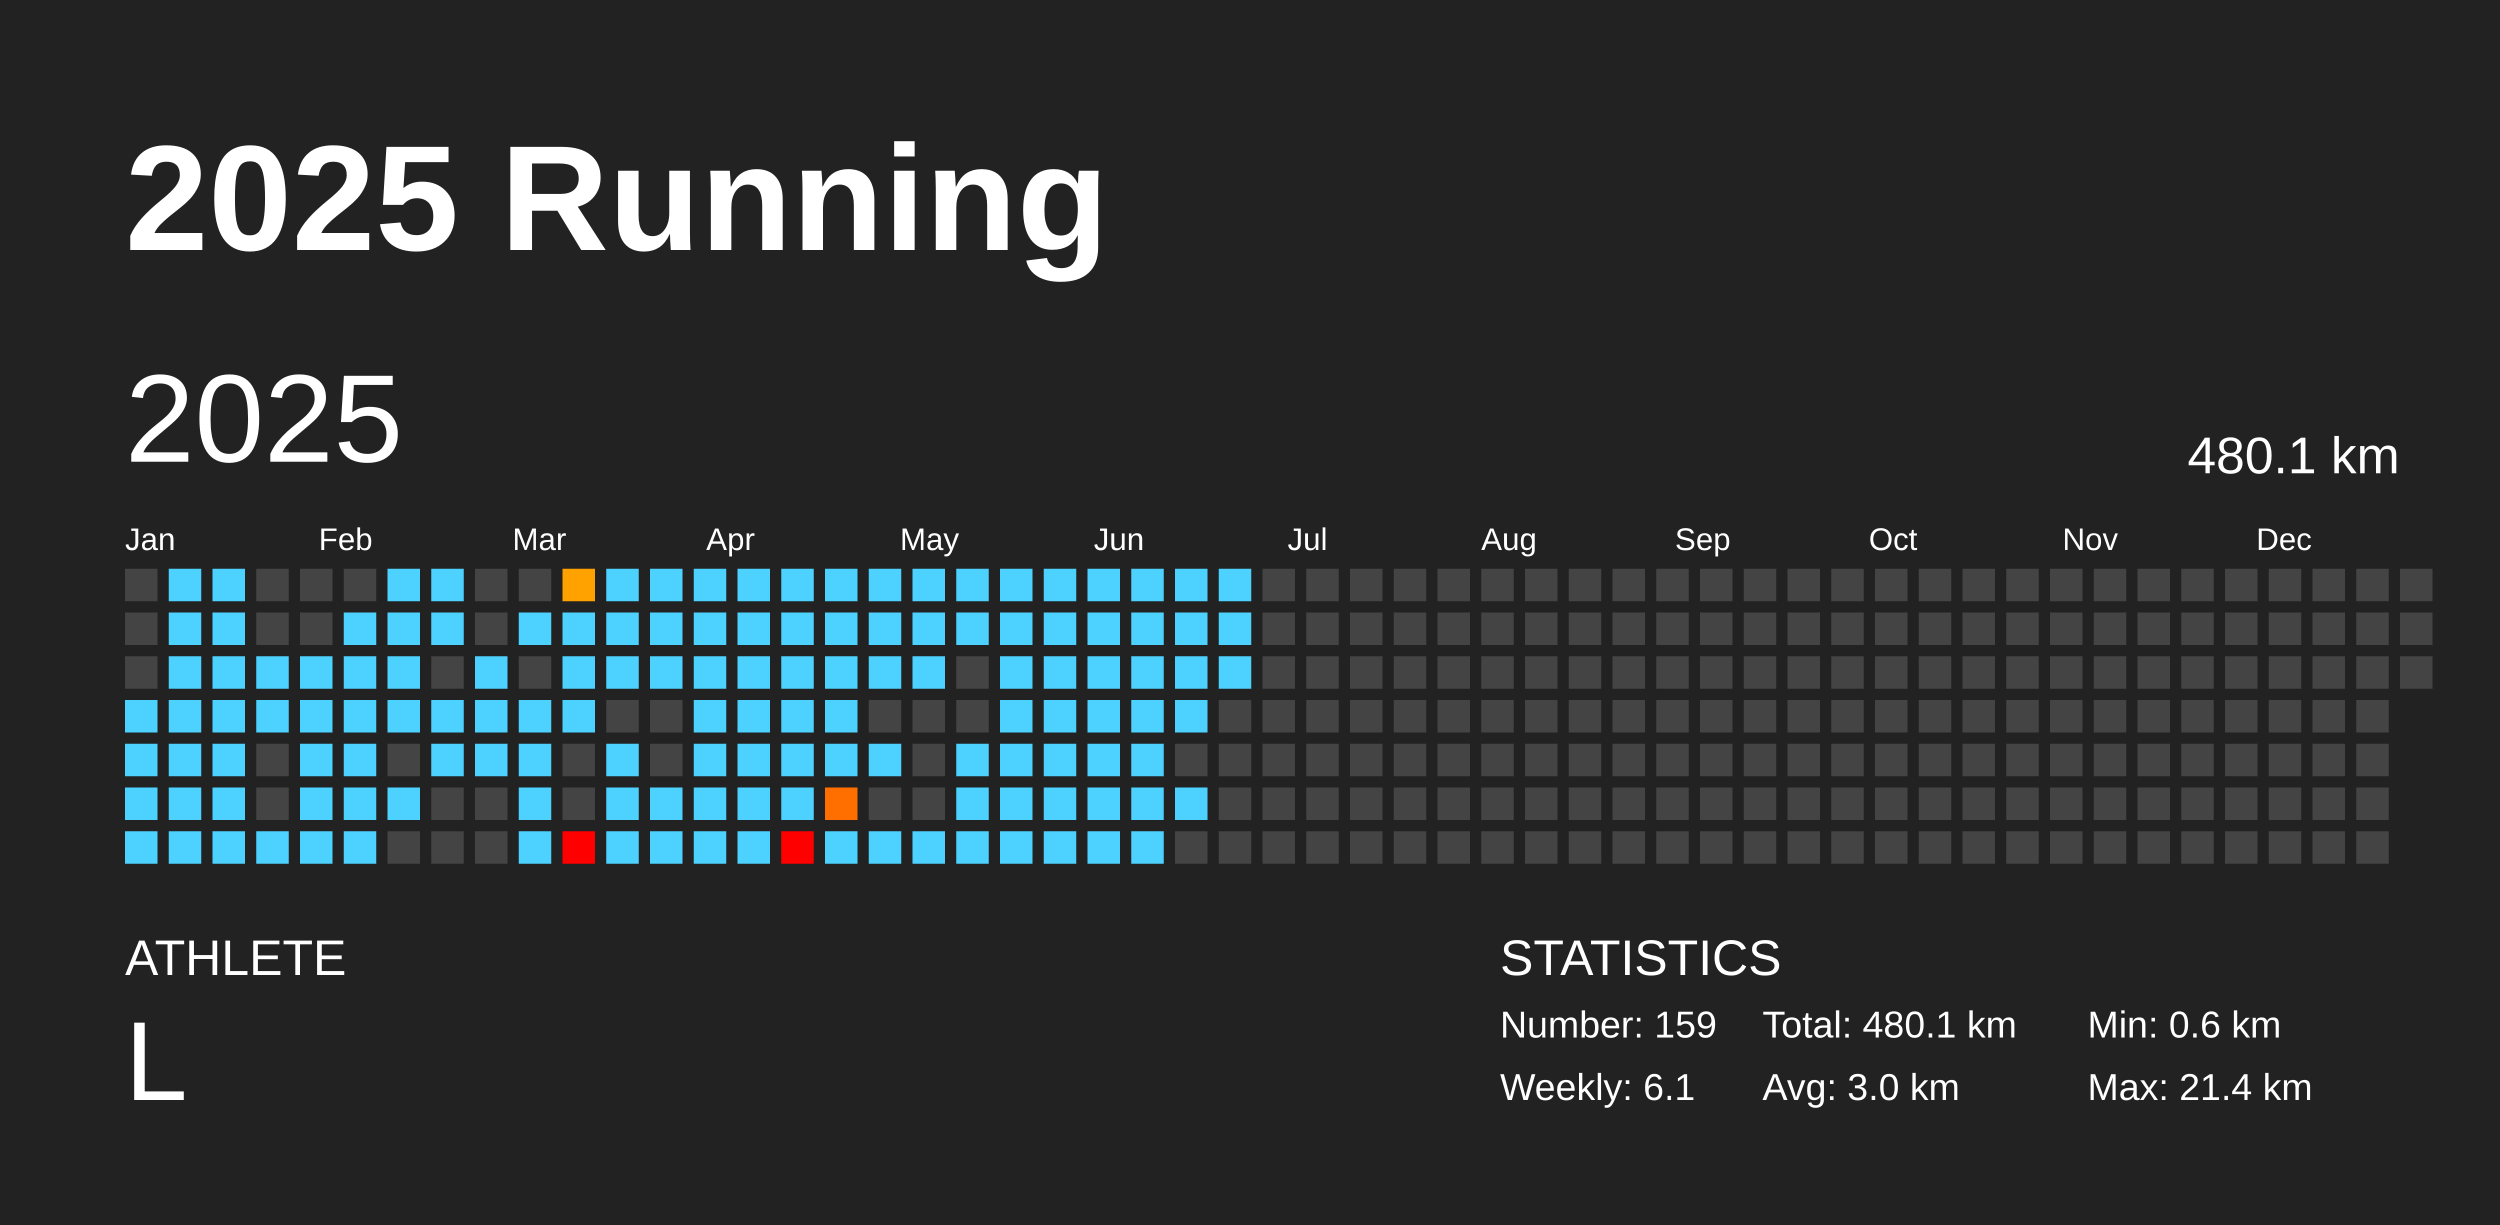
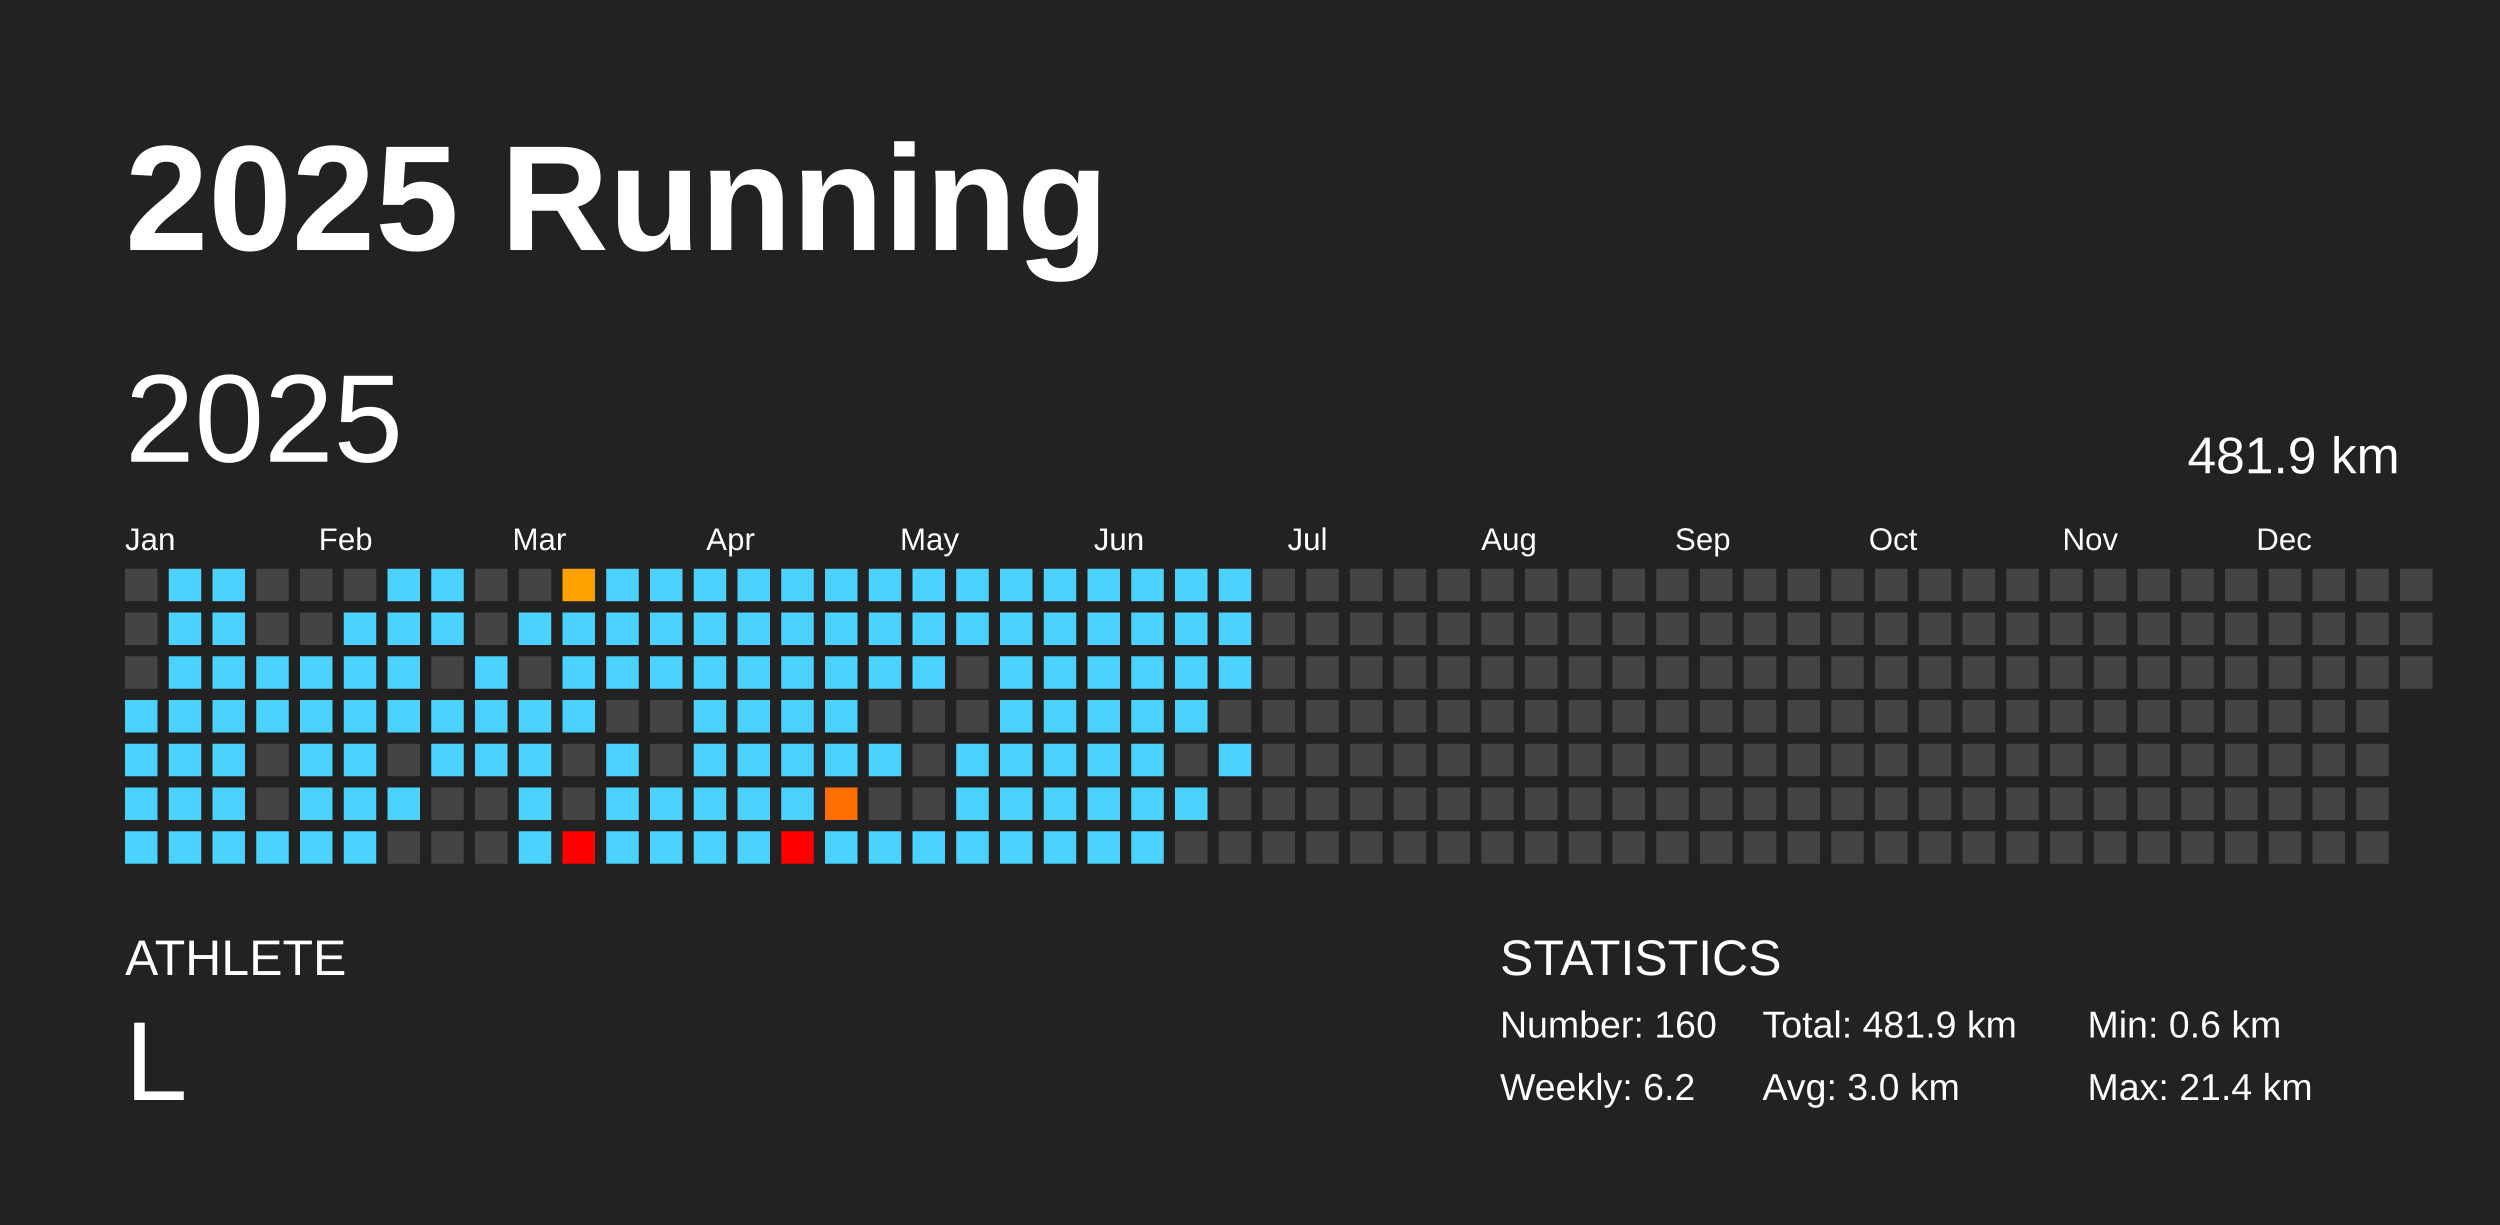
<svg xmlns="http://www.w3.org/2000/svg" baseProfile="full" height="98mm" version="1.1" viewBox="0,0,200,98" width="200mm">
  <defs />
  <rect fill="#222222" height="98" width="200" x="0" y="0" />
  <text fill="#FFFFFF" style="font-size:12px; font-family:Arial; font-weight:bold;" x="10" y="20">2025 Running</text>
  <text fill="#FFFFFF" style="font-size:4px; font-family:Arial" x="10" y="78">ATHLETE</text>
  <text fill="#FFFFFF" style="font-size:9px; font-family:Arial" x="10" y="88">L</text>
  <text fill="#FFFFFF" style="font-size:4px; font-family:Arial" x="120" y="78">STATISTICS</text>
-   <text fill="#FFFFFF" style="font-size:3px; font-family:Arial" x="120" y="83">Number: 159</text>
-   <text fill="#FFFFFF" style="font-size:3px; font-family:Arial" x="120" y="88">Weekly: 6.1</text>
-   <text fill="#FFFFFF" style="font-size:3px; font-family:Arial" x="141" y="83">Total: 480.1 km</text>
+   <text fill="#FFFFFF" style="font-size:3px; font-family:Arial" x="120" y="83">Number: 160</text>
+   <text fill="#FFFFFF" style="font-size:3px; font-family:Arial" x="120" y="88">Weekly: 6.2</text>
+   <text fill="#FFFFFF" style="font-size:3px; font-family:Arial" x="141" y="83">Total: 481.9 km</text>
  <text fill="#FFFFFF" style="font-size:3px; font-family:Arial" x="141" y="88">Avg: 3.0 km</text>
  <text fill="#FFFFFF" style="font-size:3px; font-family:Arial" x="167" y="83">Min: 0.6 km</text>
  <text fill="#FFFFFF" style="font-size:3px; font-family:Arial" x="167" y="88">Max: 21.4 km</text>
  <text dominant-baseline="hanging" fill="#FFFFFF" style="font-size:10.0px; font-family:Arial;" x="10" y="30">2025</text>
-   <text dominant-baseline="hanging" fill="#FFFFFF" style="font-size:4.125px; font-family:Arial;" x="175" y="35">480.1 km</text>
+   <text dominant-baseline="hanging" fill="#FFFFFF" style="font-size:4.125px; font-family:Arial;" x="175" y="35">481.9 km</text>
  <text fill="#FFFFFF" style="font-size:2.5px; font-family:Arial" x="10.0" y="44">Jan</text>
  <text fill="#FFFFFF" style="font-size:2.5px; font-family:Arial" x="25.5" y="44">Feb</text>
  <text fill="#FFFFFF" style="font-size:2.5px; font-family:Arial" x="41.0" y="44">Mar</text>
  <text fill="#FFFFFF" style="font-size:2.5px; font-family:Arial" x="56.5" y="44">Apr</text>
  <text fill="#FFFFFF" style="font-size:2.5px; font-family:Arial" x="72.0" y="44">May</text>
  <text fill="#FFFFFF" style="font-size:2.5px; font-family:Arial" x="87.5" y="44">Jun</text>
  <text fill="#FFFFFF" style="font-size:2.5px; font-family:Arial" x="103.0" y="44">Jul</text>
  <text fill="#FFFFFF" style="font-size:2.5px; font-family:Arial" x="118.5" y="44">Aug</text>
  <text fill="#FFFFFF" style="font-size:2.5px; font-family:Arial" x="134.0" y="44">Sep</text>
  <text fill="#FFFFFF" style="font-size:2.5px; font-family:Arial" x="149.5" y="44">Oct</text>
  <text fill="#FFFFFF" style="font-size:2.5px; font-family:Arial" x="165.0" y="44">Nov</text>
  <text fill="#FFFFFF" style="font-size:2.5px; font-family:Arial" x="180.5" y="44">Dec</text>
  <rect fill="#444444" height="2.6" width="2.6" x="10.0" y="45.5" />
  <rect fill="#444444" height="2.6" width="2.6" x="10.0" y="49.0" />
  <rect fill="#444444" height="2.6" width="2.6" x="10.0" y="52.5" />
  <rect fill="#4dd2ff" height="2.6" width="2.6" x="10.0" y="56.0" />
  <rect fill="#4dd2ff" height="2.6" width="2.6" x="10.0" y="59.5" />
  <rect fill="#4dd2ff" height="2.6" width="2.6" x="10.0" y="63.0" />
  <rect fill="#4dd2ff" height="2.6" width="2.6" x="10.0" y="66.5" />
  <rect fill="#4dd2ff" height="2.6" width="2.6" x="13.5" y="45.5" />
  <rect fill="#4dd2ff" height="2.6" width="2.6" x="13.5" y="49.0" />
  <rect fill="#4dd2ff" height="2.6" width="2.6" x="13.5" y="52.5" />
  <rect fill="#4dd2ff" height="2.6" width="2.6" x="13.5" y="56.0" />
  <rect fill="#4dd2ff" height="2.6" width="2.6" x="13.5" y="59.5" />
  <rect fill="#4dd2ff" height="2.6" width="2.6" x="13.5" y="63.0" />
  <rect fill="#4dd2ff" height="2.6" width="2.6" x="13.5" y="66.5" />
  <rect fill="#4dd2ff" height="2.6" width="2.6" x="17.0" y="45.5" />
  <rect fill="#4dd2ff" height="2.6" width="2.6" x="17.0" y="49.0" />
  <rect fill="#4dd2ff" height="2.6" width="2.6" x="17.0" y="52.5" />
  <rect fill="#4dd2ff" height="2.6" width="2.6" x="17.0" y="56.0" />
  <rect fill="#4dd2ff" height="2.6" width="2.6" x="17.0" y="59.5" />
  <rect fill="#4dd2ff" height="2.6" width="2.6" x="17.0" y="63.0" />
  <rect fill="#4dd2ff" height="2.6" width="2.6" x="17.0" y="66.5" />
  <rect fill="#444444" height="2.6" width="2.6" x="20.5" y="45.5" />
  <rect fill="#444444" height="2.6" width="2.6" x="20.5" y="49.0" />
  <rect fill="#4dd2ff" height="2.6" width="2.6" x="20.5" y="52.5" />
  <rect fill="#4dd2ff" height="2.6" width="2.6" x="20.5" y="56.0" />
  <rect fill="#444444" height="2.6" width="2.6" x="20.5" y="59.5" />
  <rect fill="#444444" height="2.6" width="2.6" x="20.5" y="63.0" />
  <rect fill="#4dd2ff" height="2.6" width="2.6" x="20.5" y="66.5" />
  <rect fill="#444444" height="2.6" width="2.6" x="24.0" y="45.5" />
  <rect fill="#444444" height="2.6" width="2.6" x="24.0" y="49.0" />
  <rect fill="#4dd2ff" height="2.6" width="2.6" x="24.0" y="52.5" />
  <rect fill="#4dd2ff" height="2.6" width="2.6" x="24.0" y="56.0" />
  <rect fill="#4dd2ff" height="2.6" width="2.6" x="24.0" y="59.5" />
  <rect fill="#4dd2ff" height="2.6" width="2.6" x="24.0" y="63.0" />
  <rect fill="#4dd2ff" height="2.6" width="2.6" x="24.0" y="66.5" />
  <rect fill="#444444" height="2.6" width="2.6" x="27.5" y="45.5" />
  <rect fill="#4dd2ff" height="2.6" width="2.6" x="27.5" y="49.0" />
  <rect fill="#4dd2ff" height="2.6" width="2.6" x="27.5" y="52.5" />
  <rect fill="#4dd2ff" height="2.6" width="2.6" x="27.5" y="56.0" />
  <rect fill="#4dd2ff" height="2.6" width="2.6" x="27.5" y="59.5" />
  <rect fill="#4dd2ff" height="2.6" width="2.6" x="27.5" y="63.0" />
  <rect fill="#4dd2ff" height="2.6" width="2.6" x="27.5" y="66.5" />
  <rect fill="#4dd2ff" height="2.6" width="2.6" x="31.0" y="45.5" />
  <rect fill="#4dd2ff" height="2.6" width="2.6" x="31.0" y="49.0" />
  <rect fill="#4dd2ff" height="2.6" width="2.6" x="31.0" y="52.5" />
  <rect fill="#4dd2ff" height="2.6" width="2.6" x="31.0" y="56.0" />
  <rect fill="#444444" height="2.6" width="2.6" x="31.0" y="59.5" />
  <rect fill="#4dd2ff" height="2.6" width="2.6" x="31.0" y="63.0" />
  <rect fill="#444444" height="2.6" width="2.6" x="31.0" y="66.5" />
  <rect fill="#4dd2ff" height="2.6" width="2.6" x="34.5" y="45.5" />
  <rect fill="#4dd2ff" height="2.6" width="2.6" x="34.5" y="49.0" />
  <rect fill="#444444" height="2.6" width="2.6" x="34.5" y="52.5" />
  <rect fill="#4dd2ff" height="2.6" width="2.6" x="34.5" y="56.0" />
  <rect fill="#4dd2ff" height="2.6" width="2.6" x="34.5" y="59.5" />
  <rect fill="#444444" height="2.6" width="2.6" x="34.5" y="63.0" />
  <rect fill="#444444" height="2.6" width="2.6" x="34.5" y="66.5" />
  <rect fill="#444444" height="2.6" width="2.6" x="38.0" y="45.5" />
  <rect fill="#444444" height="2.6" width="2.6" x="38.0" y="49.0" />
  <rect fill="#4dd2ff" height="2.6" width="2.6" x="38.0" y="52.5" />
  <rect fill="#4dd2ff" height="2.6" width="2.6" x="38.0" y="56.0" />
  <rect fill="#4dd2ff" height="2.6" width="2.6" x="38.0" y="59.5" />
  <rect fill="#444444" height="2.6" width="2.6" x="38.0" y="63.0" />
  <rect fill="#444444" height="2.6" width="2.6" x="38.0" y="66.5" />
  <rect fill="#444444" height="2.6" width="2.6" x="41.5" y="45.5" />
  <rect fill="#4dd2ff" height="2.6" width="2.6" x="41.5" y="49.0" />
  <rect fill="#444444" height="2.6" width="2.6" x="41.5" y="52.5" />
  <rect fill="#4dd2ff" height="2.6" width="2.6" x="41.5" y="56.0" />
  <rect fill="#4dd2ff" height="2.6" width="2.6" x="41.5" y="59.5" />
  <rect fill="#4dd2ff" height="2.6" width="2.6" x="41.5" y="63.0" />
  <rect fill="#4dd2ff" height="2.6" width="2.6" x="41.5" y="66.5" />
  <rect fill="#ffa200" height="2.6" width="2.6" x="45.0" y="45.5" />
  <rect fill="#4dd2ff" height="2.6" width="2.6" x="45.0" y="49.0" />
  <rect fill="#4dd2ff" height="2.6" width="2.6" x="45.0" y="52.5" />
  <rect fill="#4dd2ff" height="2.6" width="2.6" x="45.0" y="56.0" />
  <rect fill="#444444" height="2.6" width="2.6" x="45.0" y="59.5" />
  <rect fill="#444444" height="2.6" width="2.6" x="45.0" y="63.0" />
  <rect fill="red" height="2.6" width="2.6" x="45.0" y="66.5" />
  <rect fill="#4dd2ff" height="2.6" width="2.6" x="48.5" y="45.5" />
  <rect fill="#4dd2ff" height="2.6" width="2.6" x="48.5" y="49.0" />
  <rect fill="#4dd2ff" height="2.6" width="2.6" x="48.5" y="52.5" />
  <rect fill="#444444" height="2.6" width="2.6" x="48.5" y="56.0" />
  <rect fill="#4dd2ff" height="2.6" width="2.6" x="48.5" y="59.5" />
  <rect fill="#4dd2ff" height="2.6" width="2.6" x="48.5" y="63.0" />
  <rect fill="#4dd2ff" height="2.6" width="2.6" x="48.5" y="66.5" />
  <rect fill="#4dd2ff" height="2.6" width="2.6" x="52.0" y="45.5" />
  <rect fill="#4dd2ff" height="2.6" width="2.6" x="52.0" y="49.0" />
  <rect fill="#4dd2ff" height="2.6" width="2.6" x="52.0" y="52.5" />
  <rect fill="#444444" height="2.6" width="2.6" x="52.0" y="56.0" />
  <rect fill="#444444" height="2.6" width="2.6" x="52.0" y="59.5" />
  <rect fill="#4dd2ff" height="2.6" width="2.6" x="52.0" y="63.0" />
  <rect fill="#4dd2ff" height="2.6" width="2.6" x="52.0" y="66.5" />
  <rect fill="#4dd2ff" height="2.6" width="2.6" x="55.5" y="45.5" />
  <rect fill="#4dd2ff" height="2.6" width="2.6" x="55.5" y="49.0" />
  <rect fill="#4dd2ff" height="2.6" width="2.6" x="55.5" y="52.5" />
  <rect fill="#4dd2ff" height="2.6" width="2.6" x="55.5" y="56.0" />
  <rect fill="#4dd2ff" height="2.6" width="2.6" x="55.5" y="59.5" />
  <rect fill="#4dd2ff" height="2.6" width="2.6" x="55.5" y="63.0" />
  <rect fill="#4dd2ff" height="2.6" width="2.6" x="55.5" y="66.5" />
  <rect fill="#4dd2ff" height="2.6" width="2.6" x="59.0" y="45.5" />
  <rect fill="#4dd2ff" height="2.6" width="2.6" x="59.0" y="49.0" />
  <rect fill="#4dd2ff" height="2.6" width="2.6" x="59.0" y="52.5" />
  <rect fill="#4dd2ff" height="2.6" width="2.6" x="59.0" y="56.0" />
  <rect fill="#4dd2ff" height="2.6" width="2.6" x="59.0" y="59.5" />
  <rect fill="#4dd2ff" height="2.6" width="2.6" x="59.0" y="63.0" />
  <rect fill="#4dd2ff" height="2.6" width="2.6" x="59.0" y="66.5" />
  <rect fill="#4dd2ff" height="2.6" width="2.6" x="62.5" y="45.5" />
  <rect fill="#4dd2ff" height="2.6" width="2.6" x="62.5" y="49.0" />
  <rect fill="#4dd2ff" height="2.6" width="2.6" x="62.5" y="52.5" />
  <rect fill="#4dd2ff" height="2.6" width="2.6" x="62.5" y="56.0" />
  <rect fill="#4dd2ff" height="2.6" width="2.6" x="62.5" y="59.5" />
  <rect fill="#4dd2ff" height="2.6" width="2.6" x="62.5" y="63.0" />
  <rect fill="red" height="2.6" width="2.6" x="62.5" y="66.5" />
  <rect fill="#4dd2ff" height="2.6" width="2.6" x="66.0" y="45.5" />
  <rect fill="#4dd2ff" height="2.6" width="2.6" x="66.0" y="49.0" />
  <rect fill="#4dd2ff" height="2.6" width="2.6" x="66.0" y="52.5" />
  <rect fill="#4dd2ff" height="2.6" width="2.6" x="66.0" y="56.0" />
  <rect fill="#4dd2ff" height="2.6" width="2.6" x="66.0" y="59.5" />
  <rect fill="#ff6f00" height="2.6" width="2.6" x="66.0" y="63.0" />
  <rect fill="#4dd2ff" height="2.6" width="2.6" x="66.0" y="66.5" />
  <rect fill="#4dd2ff" height="2.6" width="2.6" x="69.5" y="45.5" />
  <rect fill="#4dd2ff" height="2.6" width="2.6" x="69.5" y="49.0" />
  <rect fill="#4dd2ff" height="2.6" width="2.6" x="69.5" y="52.5" />
  <rect fill="#444444" height="2.6" width="2.6" x="69.5" y="56.0" />
  <rect fill="#4dd2ff" height="2.6" width="2.6" x="69.5" y="59.5" />
  <rect fill="#444444" height="2.6" width="2.6" x="69.5" y="63.0" />
  <rect fill="#4dd2ff" height="2.6" width="2.6" x="69.5" y="66.5" />
  <rect fill="#4dd2ff" height="2.6" width="2.6" x="73.0" y="45.5" />
  <rect fill="#4dd2ff" height="2.6" width="2.6" x="73.0" y="49.0" />
  <rect fill="#4dd2ff" height="2.6" width="2.6" x="73.0" y="52.5" />
  <rect fill="#444444" height="2.6" width="2.6" x="73.0" y="56.0" />
  <rect fill="#444444" height="2.6" width="2.6" x="73.0" y="59.5" />
  <rect fill="#444444" height="2.6" width="2.6" x="73.0" y="63.0" />
  <rect fill="#4dd2ff" height="2.6" width="2.6" x="73.0" y="66.5" />
  <rect fill="#4dd2ff" height="2.6" width="2.6" x="76.5" y="45.5" />
  <rect fill="#4dd2ff" height="2.6" width="2.6" x="76.5" y="49.0" />
  <rect fill="#444444" height="2.6" width="2.6" x="76.5" y="52.5" />
  <rect fill="#444444" height="2.6" width="2.6" x="76.5" y="56.0" />
  <rect fill="#4dd2ff" height="2.6" width="2.6" x="76.5" y="59.5" />
  <rect fill="#4dd2ff" height="2.6" width="2.6" x="76.5" y="63.0" />
  <rect fill="#4dd2ff" height="2.6" width="2.6" x="76.5" y="66.5" />
  <rect fill="#4dd2ff" height="2.6" width="2.6" x="80.0" y="45.5" />
  <rect fill="#4dd2ff" height="2.6" width="2.6" x="80.0" y="49.0" />
  <rect fill="#4dd2ff" height="2.6" width="2.6" x="80.0" y="52.5" />
  <rect fill="#4dd2ff" height="2.6" width="2.6" x="80.0" y="56.0" />
  <rect fill="#4dd2ff" height="2.6" width="2.6" x="80.0" y="59.5" />
  <rect fill="#4dd2ff" height="2.6" width="2.6" x="80.0" y="63.0" />
  <rect fill="#4dd2ff" height="2.6" width="2.6" x="80.0" y="66.5" />
  <rect fill="#4dd2ff" height="2.6" width="2.6" x="83.5" y="45.5" />
  <rect fill="#4dd2ff" height="2.6" width="2.6" x="83.5" y="49.0" />
  <rect fill="#4dd2ff" height="2.6" width="2.6" x="83.5" y="52.5" />
  <rect fill="#4dd2ff" height="2.6" width="2.6" x="83.5" y="56.0" />
  <rect fill="#4dd2ff" height="2.6" width="2.6" x="83.5" y="59.5" />
  <rect fill="#4dd2ff" height="2.6" width="2.6" x="83.5" y="63.0" />
  <rect fill="#4dd2ff" height="2.6" width="2.6" x="83.5" y="66.5" />
  <rect fill="#4dd2ff" height="2.6" width="2.6" x="87.0" y="45.5" />
  <rect fill="#4dd2ff" height="2.6" width="2.6" x="87.0" y="49.0" />
  <rect fill="#4dd2ff" height="2.6" width="2.6" x="87.0" y="52.5" />
  <rect fill="#4dd2ff" height="2.6" width="2.6" x="87.0" y="56.0" />
  <rect fill="#4dd2ff" height="2.6" width="2.6" x="87.0" y="59.5" />
  <rect fill="#4dd2ff" height="2.6" width="2.6" x="87.0" y="63.0" />
  <rect fill="#4dd2ff" height="2.6" width="2.6" x="87.0" y="66.5" />
  <rect fill="#4dd2ff" height="2.6" width="2.6" x="90.5" y="45.5" />
  <rect fill="#4dd2ff" height="2.6" width="2.6" x="90.5" y="49.0" />
  <rect fill="#4dd2ff" height="2.6" width="2.6" x="90.5" y="52.5" />
  <rect fill="#4dd2ff" height="2.6" width="2.6" x="90.5" y="56.0" />
  <rect fill="#4dd2ff" height="2.6" width="2.6" x="90.5" y="59.5" />
  <rect fill="#4dd2ff" height="2.6" width="2.6" x="90.5" y="63.0" />
  <rect fill="#4dd2ff" height="2.6" width="2.6" x="90.5" y="66.5" />
  <rect fill="#4dd2ff" height="2.6" width="2.6" x="94.0" y="45.5" />
  <rect fill="#4dd2ff" height="2.6" width="2.6" x="94.0" y="49.0" />
  <rect fill="#4dd2ff" height="2.6" width="2.6" x="94.0" y="52.5" />
  <rect fill="#4dd2ff" height="2.6" width="2.6" x="94.0" y="56.0" />
  <rect fill="#444444" height="2.6" width="2.6" x="94.0" y="59.5" />
  <rect fill="#4dd2ff" height="2.6" width="2.6" x="94.0" y="63.0" />
  <rect fill="#444444" height="2.6" width="2.6" x="94.0" y="66.5" />
  <rect fill="#4dd2ff" height="2.6" width="2.6" x="97.5" y="45.5" />
  <rect fill="#4dd2ff" height="2.6" width="2.6" x="97.5" y="49.0" />
  <rect fill="#4dd2ff" height="2.6" width="2.6" x="97.5" y="52.5" />
  <rect fill="#444444" height="2.6" width="2.6" x="97.5" y="56.0" />
-   <rect fill="#444444" height="2.6" width="2.6" x="97.5" y="59.5" />
+   <rect fill="#4dd2ff" height="2.6" width="2.6" x="97.5" y="59.5" />
  <rect fill="#444444" height="2.6" width="2.6" x="97.5" y="63.0" />
  <rect fill="#444444" height="2.6" width="2.6" x="97.5" y="66.5" />
  <rect fill="#444444" height="2.6" width="2.6" x="101.0" y="45.5" />
  <rect fill="#444444" height="2.6" width="2.6" x="101.0" y="49.0" />
  <rect fill="#444444" height="2.6" width="2.6" x="101.0" y="52.5" />
  <rect fill="#444444" height="2.6" width="2.6" x="101.0" y="56.0" />
  <rect fill="#444444" height="2.6" width="2.6" x="101.0" y="59.5" />
  <rect fill="#444444" height="2.6" width="2.6" x="101.0" y="63.0" />
  <rect fill="#444444" height="2.6" width="2.6" x="101.0" y="66.5" />
  <rect fill="#444444" height="2.6" width="2.6" x="104.5" y="45.5" />
  <rect fill="#444444" height="2.6" width="2.6" x="104.5" y="49.0" />
  <rect fill="#444444" height="2.6" width="2.6" x="104.5" y="52.5" />
  <rect fill="#444444" height="2.6" width="2.6" x="104.5" y="56.0" />
  <rect fill="#444444" height="2.6" width="2.6" x="104.5" y="59.5" />
  <rect fill="#444444" height="2.6" width="2.6" x="104.5" y="63.0" />
  <rect fill="#444444" height="2.6" width="2.6" x="104.5" y="66.5" />
  <rect fill="#444444" height="2.6" width="2.6" x="108.0" y="45.5" />
  <rect fill="#444444" height="2.6" width="2.6" x="108.0" y="49.0" />
  <rect fill="#444444" height="2.6" width="2.6" x="108.0" y="52.5" />
  <rect fill="#444444" height="2.6" width="2.6" x="108.0" y="56.0" />
  <rect fill="#444444" height="2.6" width="2.6" x="108.0" y="59.5" />
  <rect fill="#444444" height="2.6" width="2.6" x="108.0" y="63.0" />
  <rect fill="#444444" height="2.6" width="2.6" x="108.0" y="66.5" />
  <rect fill="#444444" height="2.6" width="2.6" x="111.5" y="45.5" />
  <rect fill="#444444" height="2.6" width="2.6" x="111.5" y="49.0" />
  <rect fill="#444444" height="2.6" width="2.6" x="111.5" y="52.5" />
  <rect fill="#444444" height="2.6" width="2.6" x="111.5" y="56.0" />
  <rect fill="#444444" height="2.6" width="2.6" x="111.5" y="59.5" />
  <rect fill="#444444" height="2.6" width="2.6" x="111.5" y="63.0" />
  <rect fill="#444444" height="2.6" width="2.6" x="111.5" y="66.5" />
  <rect fill="#444444" height="2.6" width="2.6" x="115.0" y="45.5" />
  <rect fill="#444444" height="2.6" width="2.6" x="115.0" y="49.0" />
  <rect fill="#444444" height="2.6" width="2.6" x="115.0" y="52.5" />
  <rect fill="#444444" height="2.6" width="2.6" x="115.0" y="56.0" />
  <rect fill="#444444" height="2.6" width="2.6" x="115.0" y="59.5" />
  <rect fill="#444444" height="2.6" width="2.6" x="115.0" y="63.0" />
  <rect fill="#444444" height="2.6" width="2.6" x="115.0" y="66.5" />
  <rect fill="#444444" height="2.6" width="2.6" x="118.5" y="45.5" />
  <rect fill="#444444" height="2.6" width="2.6" x="118.5" y="49.0" />
  <rect fill="#444444" height="2.6" width="2.6" x="118.5" y="52.5" />
  <rect fill="#444444" height="2.6" width="2.6" x="118.5" y="56.0" />
  <rect fill="#444444" height="2.6" width="2.6" x="118.5" y="59.5" />
  <rect fill="#444444" height="2.6" width="2.6" x="118.5" y="63.0" />
  <rect fill="#444444" height="2.6" width="2.6" x="118.5" y="66.5" />
  <rect fill="#444444" height="2.6" width="2.6" x="122.0" y="45.5" />
  <rect fill="#444444" height="2.6" width="2.6" x="122.0" y="49.0" />
  <rect fill="#444444" height="2.6" width="2.6" x="122.0" y="52.5" />
  <rect fill="#444444" height="2.6" width="2.6" x="122.0" y="56.0" />
  <rect fill="#444444" height="2.6" width="2.6" x="122.0" y="59.5" />
  <rect fill="#444444" height="2.6" width="2.6" x="122.0" y="63.0" />
  <rect fill="#444444" height="2.6" width="2.6" x="122.0" y="66.5" />
  <rect fill="#444444" height="2.6" width="2.6" x="125.5" y="45.5" />
  <rect fill="#444444" height="2.6" width="2.6" x="125.5" y="49.0" />
  <rect fill="#444444" height="2.6" width="2.6" x="125.5" y="52.5" />
  <rect fill="#444444" height="2.6" width="2.6" x="125.5" y="56.0" />
  <rect fill="#444444" height="2.6" width="2.6" x="125.5" y="59.5" />
  <rect fill="#444444" height="2.6" width="2.6" x="125.5" y="63.0" />
  <rect fill="#444444" height="2.6" width="2.6" x="125.5" y="66.5" />
  <rect fill="#444444" height="2.6" width="2.6" x="129.0" y="45.5" />
  <rect fill="#444444" height="2.6" width="2.6" x="129.0" y="49.0" />
  <rect fill="#444444" height="2.6" width="2.6" x="129.0" y="52.5" />
  <rect fill="#444444" height="2.6" width="2.6" x="129.0" y="56.0" />
  <rect fill="#444444" height="2.6" width="2.6" x="129.0" y="59.5" />
  <rect fill="#444444" height="2.6" width="2.6" x="129.0" y="63.0" />
  <rect fill="#444444" height="2.6" width="2.6" x="129.0" y="66.5" />
  <rect fill="#444444" height="2.6" width="2.6" x="132.5" y="45.5" />
  <rect fill="#444444" height="2.6" width="2.6" x="132.5" y="49.0" />
  <rect fill="#444444" height="2.6" width="2.6" x="132.5" y="52.5" />
  <rect fill="#444444" height="2.6" width="2.6" x="132.5" y="56.0" />
  <rect fill="#444444" height="2.6" width="2.6" x="132.5" y="59.5" />
  <rect fill="#444444" height="2.6" width="2.6" x="132.5" y="63.0" />
  <rect fill="#444444" height="2.6" width="2.6" x="132.5" y="66.5" />
  <rect fill="#444444" height="2.6" width="2.6" x="136.0" y="45.5" />
  <rect fill="#444444" height="2.6" width="2.6" x="136.0" y="49.0" />
  <rect fill="#444444" height="2.6" width="2.6" x="136.0" y="52.5" />
  <rect fill="#444444" height="2.6" width="2.6" x="136.0" y="56.0" />
  <rect fill="#444444" height="2.6" width="2.6" x="136.0" y="59.5" />
  <rect fill="#444444" height="2.6" width="2.6" x="136.0" y="63.0" />
  <rect fill="#444444" height="2.6" width="2.6" x="136.0" y="66.5" />
  <rect fill="#444444" height="2.6" width="2.6" x="139.5" y="45.5" />
  <rect fill="#444444" height="2.6" width="2.6" x="139.5" y="49.0" />
  <rect fill="#444444" height="2.6" width="2.6" x="139.5" y="52.5" />
  <rect fill="#444444" height="2.6" width="2.6" x="139.5" y="56.0" />
  <rect fill="#444444" height="2.6" width="2.6" x="139.5" y="59.5" />
  <rect fill="#444444" height="2.6" width="2.6" x="139.5" y="63.0" />
  <rect fill="#444444" height="2.6" width="2.6" x="139.5" y="66.5" />
  <rect fill="#444444" height="2.6" width="2.6" x="143.0" y="45.5" />
  <rect fill="#444444" height="2.6" width="2.6" x="143.0" y="49.0" />
  <rect fill="#444444" height="2.6" width="2.6" x="143.0" y="52.5" />
  <rect fill="#444444" height="2.6" width="2.6" x="143.0" y="56.0" />
  <rect fill="#444444" height="2.6" width="2.6" x="143.0" y="59.5" />
  <rect fill="#444444" height="2.6" width="2.6" x="143.0" y="63.0" />
  <rect fill="#444444" height="2.6" width="2.6" x="143.0" y="66.5" />
  <rect fill="#444444" height="2.6" width="2.6" x="146.5" y="45.5" />
  <rect fill="#444444" height="2.6" width="2.6" x="146.5" y="49.0" />
  <rect fill="#444444" height="2.6" width="2.6" x="146.5" y="52.5" />
  <rect fill="#444444" height="2.6" width="2.6" x="146.5" y="56.0" />
  <rect fill="#444444" height="2.6" width="2.6" x="146.5" y="59.5" />
  <rect fill="#444444" height="2.6" width="2.6" x="146.5" y="63.0" />
  <rect fill="#444444" height="2.6" width="2.6" x="146.5" y="66.5" />
  <rect fill="#444444" height="2.6" width="2.6" x="150.0" y="45.5" />
  <rect fill="#444444" height="2.6" width="2.6" x="150.0" y="49.0" />
  <rect fill="#444444" height="2.6" width="2.6" x="150.0" y="52.5" />
  <rect fill="#444444" height="2.6" width="2.6" x="150.0" y="56.0" />
  <rect fill="#444444" height="2.6" width="2.6" x="150.0" y="59.5" />
  <rect fill="#444444" height="2.6" width="2.6" x="150.0" y="63.0" />
  <rect fill="#444444" height="2.6" width="2.6" x="150.0" y="66.5" />
  <rect fill="#444444" height="2.6" width="2.6" x="153.5" y="45.5" />
  <rect fill="#444444" height="2.6" width="2.6" x="153.5" y="49.0" />
  <rect fill="#444444" height="2.6" width="2.6" x="153.5" y="52.5" />
  <rect fill="#444444" height="2.6" width="2.6" x="153.5" y="56.0" />
  <rect fill="#444444" height="2.6" width="2.6" x="153.5" y="59.5" />
  <rect fill="#444444" height="2.6" width="2.6" x="153.5" y="63.0" />
  <rect fill="#444444" height="2.6" width="2.6" x="153.5" y="66.5" />
  <rect fill="#444444" height="2.6" width="2.6" x="157.0" y="45.5" />
  <rect fill="#444444" height="2.6" width="2.6" x="157.0" y="49.0" />
  <rect fill="#444444" height="2.6" width="2.6" x="157.0" y="52.5" />
  <rect fill="#444444" height="2.6" width="2.6" x="157.0" y="56.0" />
  <rect fill="#444444" height="2.6" width="2.6" x="157.0" y="59.5" />
  <rect fill="#444444" height="2.6" width="2.6" x="157.0" y="63.0" />
  <rect fill="#444444" height="2.6" width="2.6" x="157.0" y="66.5" />
  <rect fill="#444444" height="2.6" width="2.6" x="160.5" y="45.5" />
  <rect fill="#444444" height="2.6" width="2.6" x="160.5" y="49.0" />
  <rect fill="#444444" height="2.6" width="2.6" x="160.5" y="52.5" />
  <rect fill="#444444" height="2.6" width="2.6" x="160.5" y="56.0" />
  <rect fill="#444444" height="2.6" width="2.6" x="160.5" y="59.5" />
  <rect fill="#444444" height="2.6" width="2.6" x="160.5" y="63.0" />
  <rect fill="#444444" height="2.6" width="2.6" x="160.5" y="66.5" />
  <rect fill="#444444" height="2.6" width="2.6" x="164.0" y="45.5" />
  <rect fill="#444444" height="2.6" width="2.6" x="164.0" y="49.0" />
  <rect fill="#444444" height="2.6" width="2.6" x="164.0" y="52.5" />
  <rect fill="#444444" height="2.6" width="2.6" x="164.0" y="56.0" />
  <rect fill="#444444" height="2.6" width="2.6" x="164.0" y="59.5" />
  <rect fill="#444444" height="2.6" width="2.6" x="164.0" y="63.0" />
  <rect fill="#444444" height="2.6" width="2.6" x="164.0" y="66.5" />
  <rect fill="#444444" height="2.6" width="2.6" x="167.5" y="45.5" />
  <rect fill="#444444" height="2.6" width="2.6" x="167.5" y="49.0" />
  <rect fill="#444444" height="2.6" width="2.6" x="167.5" y="52.5" />
  <rect fill="#444444" height="2.6" width="2.6" x="167.5" y="56.0" />
  <rect fill="#444444" height="2.6" width="2.6" x="167.5" y="59.5" />
  <rect fill="#444444" height="2.6" width="2.6" x="167.5" y="63.0" />
  <rect fill="#444444" height="2.6" width="2.6" x="167.5" y="66.5" />
  <rect fill="#444444" height="2.6" width="2.6" x="171.0" y="45.5" />
  <rect fill="#444444" height="2.6" width="2.6" x="171.0" y="49.0" />
  <rect fill="#444444" height="2.6" width="2.6" x="171.0" y="52.5" />
  <rect fill="#444444" height="2.6" width="2.6" x="171.0" y="56.0" />
  <rect fill="#444444" height="2.6" width="2.6" x="171.0" y="59.5" />
  <rect fill="#444444" height="2.6" width="2.6" x="171.0" y="63.0" />
  <rect fill="#444444" height="2.6" width="2.6" x="171.0" y="66.5" />
  <rect fill="#444444" height="2.6" width="2.6" x="174.5" y="45.5" />
  <rect fill="#444444" height="2.6" width="2.6" x="174.5" y="49.0" />
  <rect fill="#444444" height="2.6" width="2.6" x="174.5" y="52.5" />
  <rect fill="#444444" height="2.6" width="2.6" x="174.5" y="56.0" />
  <rect fill="#444444" height="2.6" width="2.6" x="174.5" y="59.5" />
  <rect fill="#444444" height="2.6" width="2.6" x="174.5" y="63.0" />
  <rect fill="#444444" height="2.6" width="2.6" x="174.5" y="66.5" />
  <rect fill="#444444" height="2.6" width="2.6" x="178.0" y="45.5" />
  <rect fill="#444444" height="2.6" width="2.6" x="178.0" y="49.0" />
  <rect fill="#444444" height="2.6" width="2.6" x="178.0" y="52.5" />
  <rect fill="#444444" height="2.6" width="2.6" x="178.0" y="56.0" />
  <rect fill="#444444" height="2.6" width="2.6" x="178.0" y="59.5" />
  <rect fill="#444444" height="2.6" width="2.6" x="178.0" y="63.0" />
  <rect fill="#444444" height="2.6" width="2.6" x="178.0" y="66.5" />
  <rect fill="#444444" height="2.6" width="2.6" x="181.5" y="45.5" />
  <rect fill="#444444" height="2.6" width="2.6" x="181.5" y="49.0" />
  <rect fill="#444444" height="2.6" width="2.6" x="181.5" y="52.5" />
  <rect fill="#444444" height="2.6" width="2.6" x="181.5" y="56.0" />
  <rect fill="#444444" height="2.6" width="2.6" x="181.5" y="59.5" />
  <rect fill="#444444" height="2.6" width="2.6" x="181.5" y="63.0" />
  <rect fill="#444444" height="2.6" width="2.6" x="181.5" y="66.5" />
  <rect fill="#444444" height="2.6" width="2.6" x="185.0" y="45.5" />
  <rect fill="#444444" height="2.6" width="2.6" x="185.0" y="49.0" />
  <rect fill="#444444" height="2.6" width="2.6" x="185.0" y="52.5" />
  <rect fill="#444444" height="2.6" width="2.6" x="185.0" y="56.0" />
  <rect fill="#444444" height="2.6" width="2.6" x="185.0" y="59.5" />
  <rect fill="#444444" height="2.6" width="2.6" x="185.0" y="63.0" />
  <rect fill="#444444" height="2.6" width="2.6" x="185.0" y="66.5" />
  <rect fill="#444444" height="2.6" width="2.6" x="188.5" y="45.5" />
  <rect fill="#444444" height="2.6" width="2.6" x="188.5" y="49.0" />
  <rect fill="#444444" height="2.6" width="2.6" x="188.5" y="52.5" />
  <rect fill="#444444" height="2.6" width="2.6" x="188.5" y="56.0" />
  <rect fill="#444444" height="2.6" width="2.6" x="188.5" y="59.5" />
  <rect fill="#444444" height="2.6" width="2.6" x="188.5" y="63.0" />
  <rect fill="#444444" height="2.6" width="2.6" x="188.5" y="66.5" />
  <rect fill="#444444" height="2.6" width="2.6" x="192.0" y="45.5" />
  <rect fill="#444444" height="2.6" width="2.6" x="192.0" y="49.0" />
  <rect fill="#444444" height="2.6" width="2.6" x="192.0" y="52.5" />
</svg>
